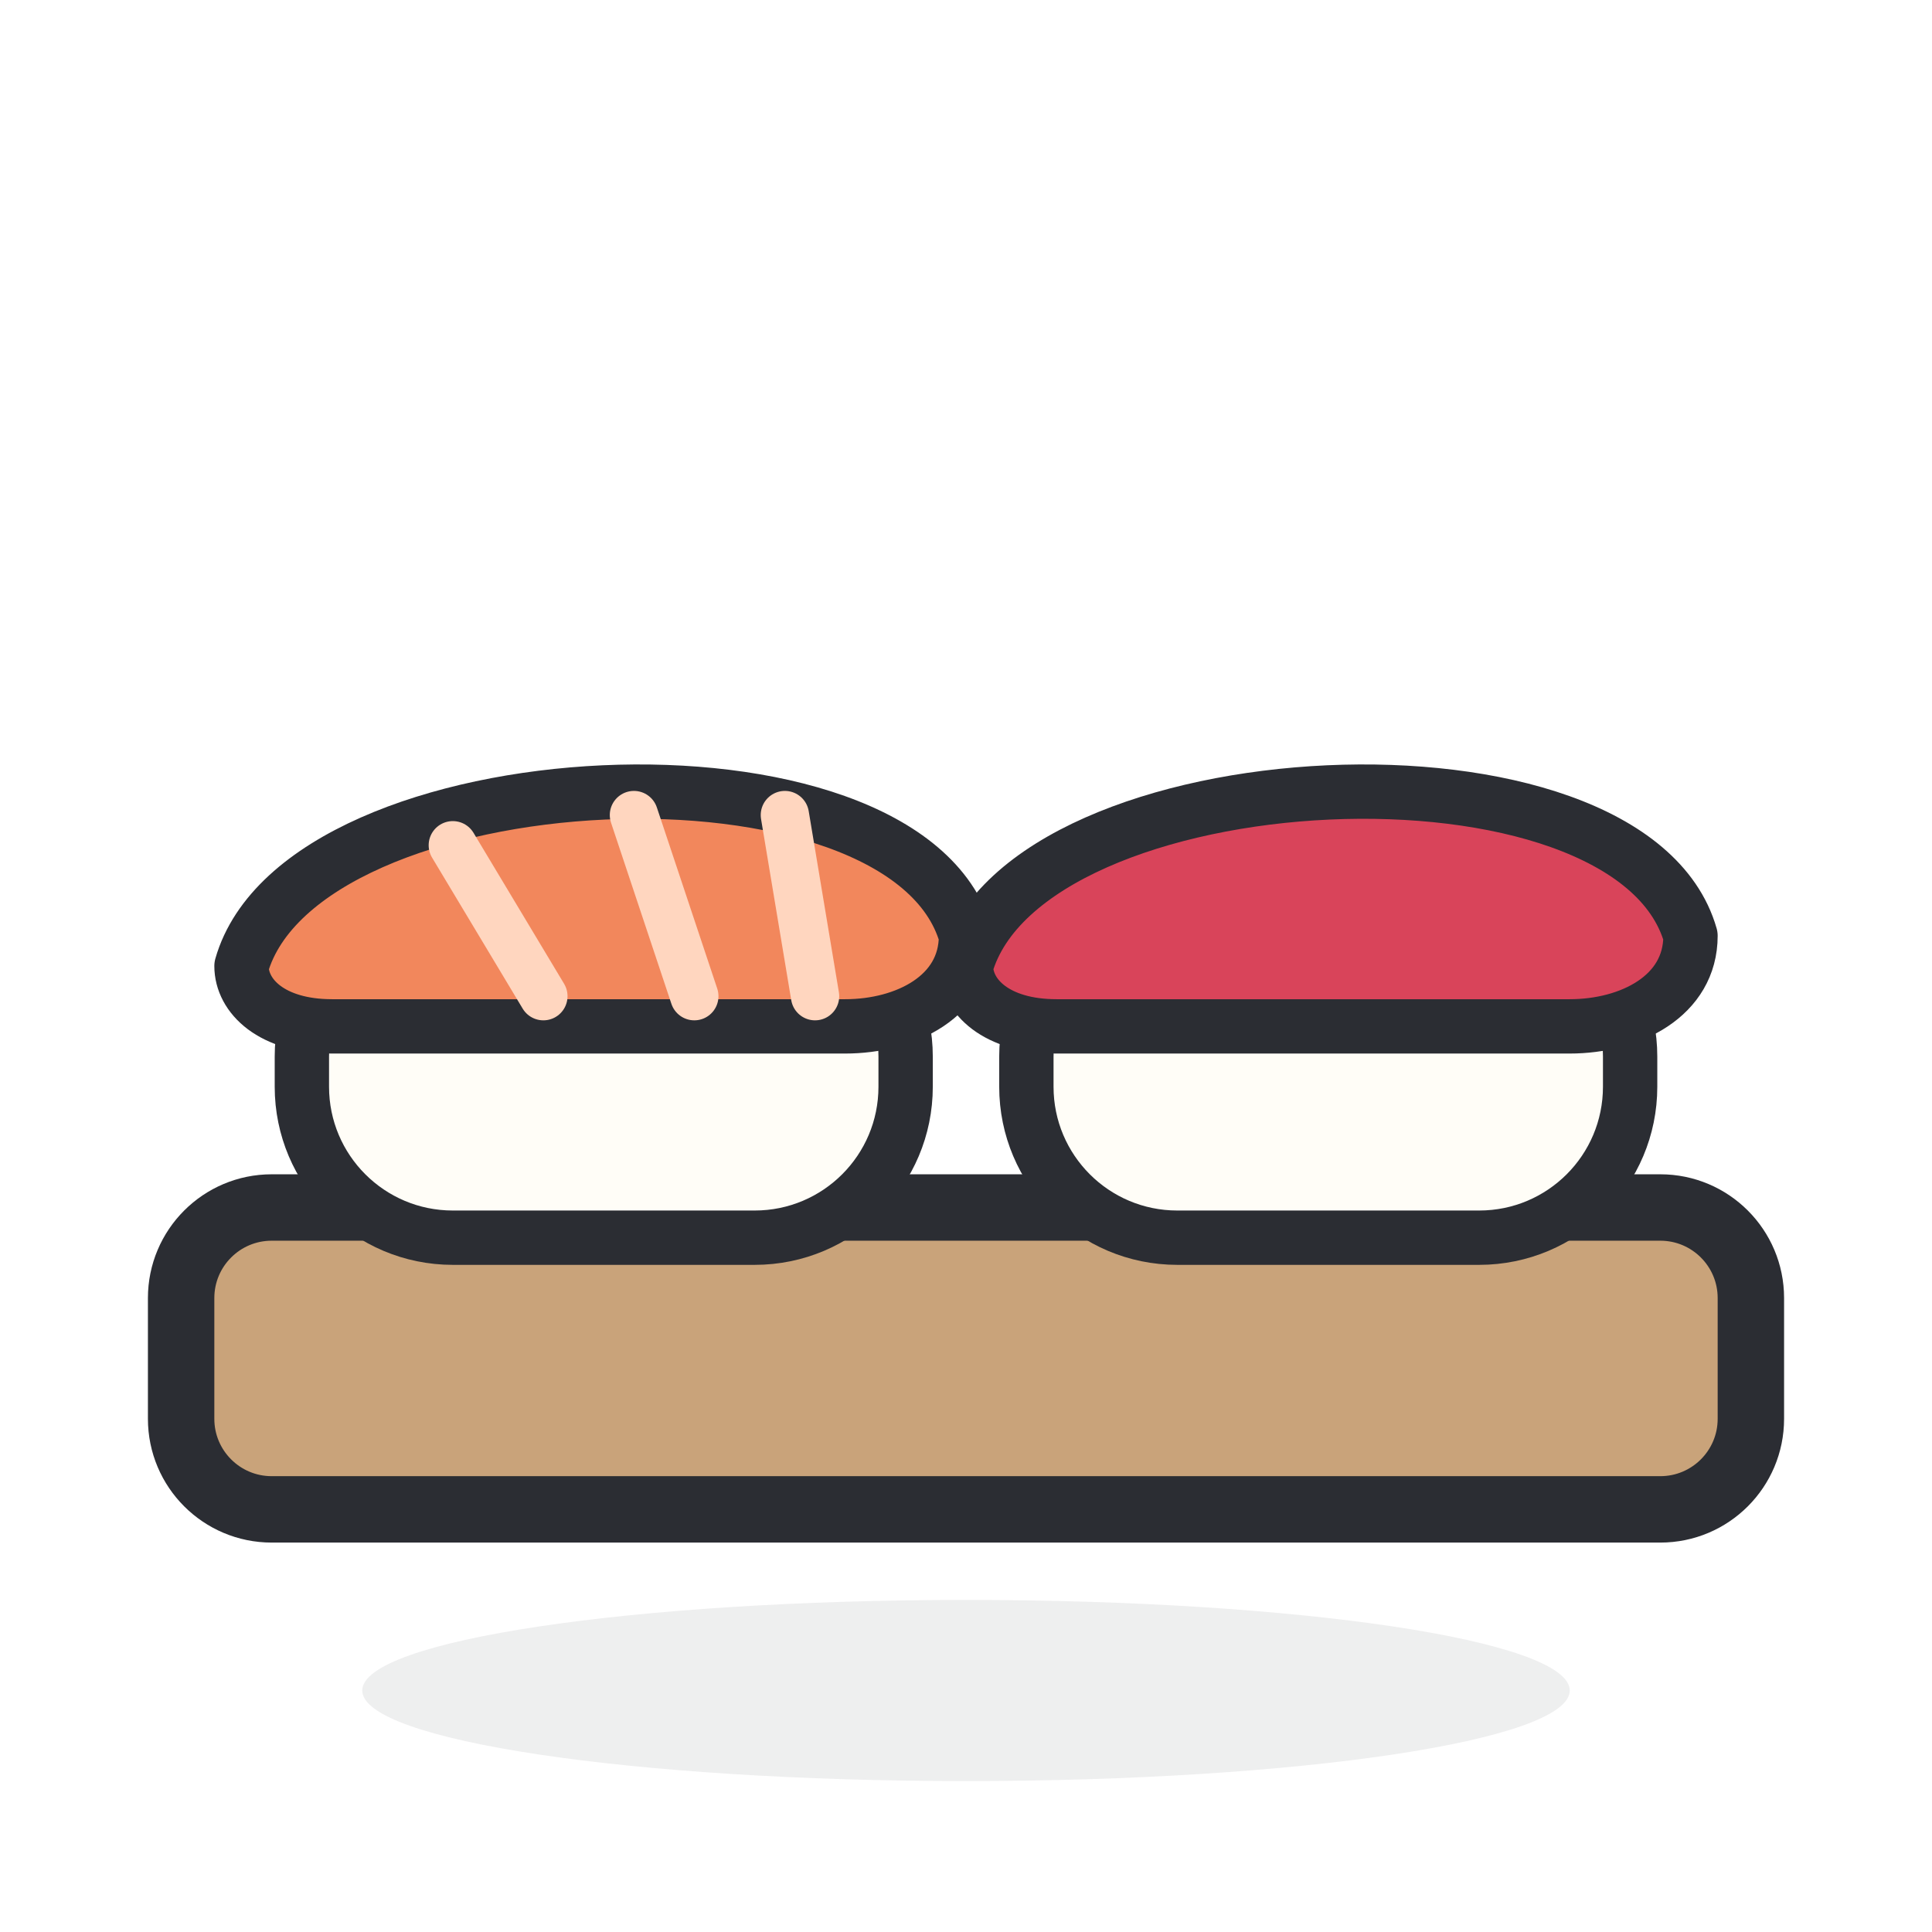
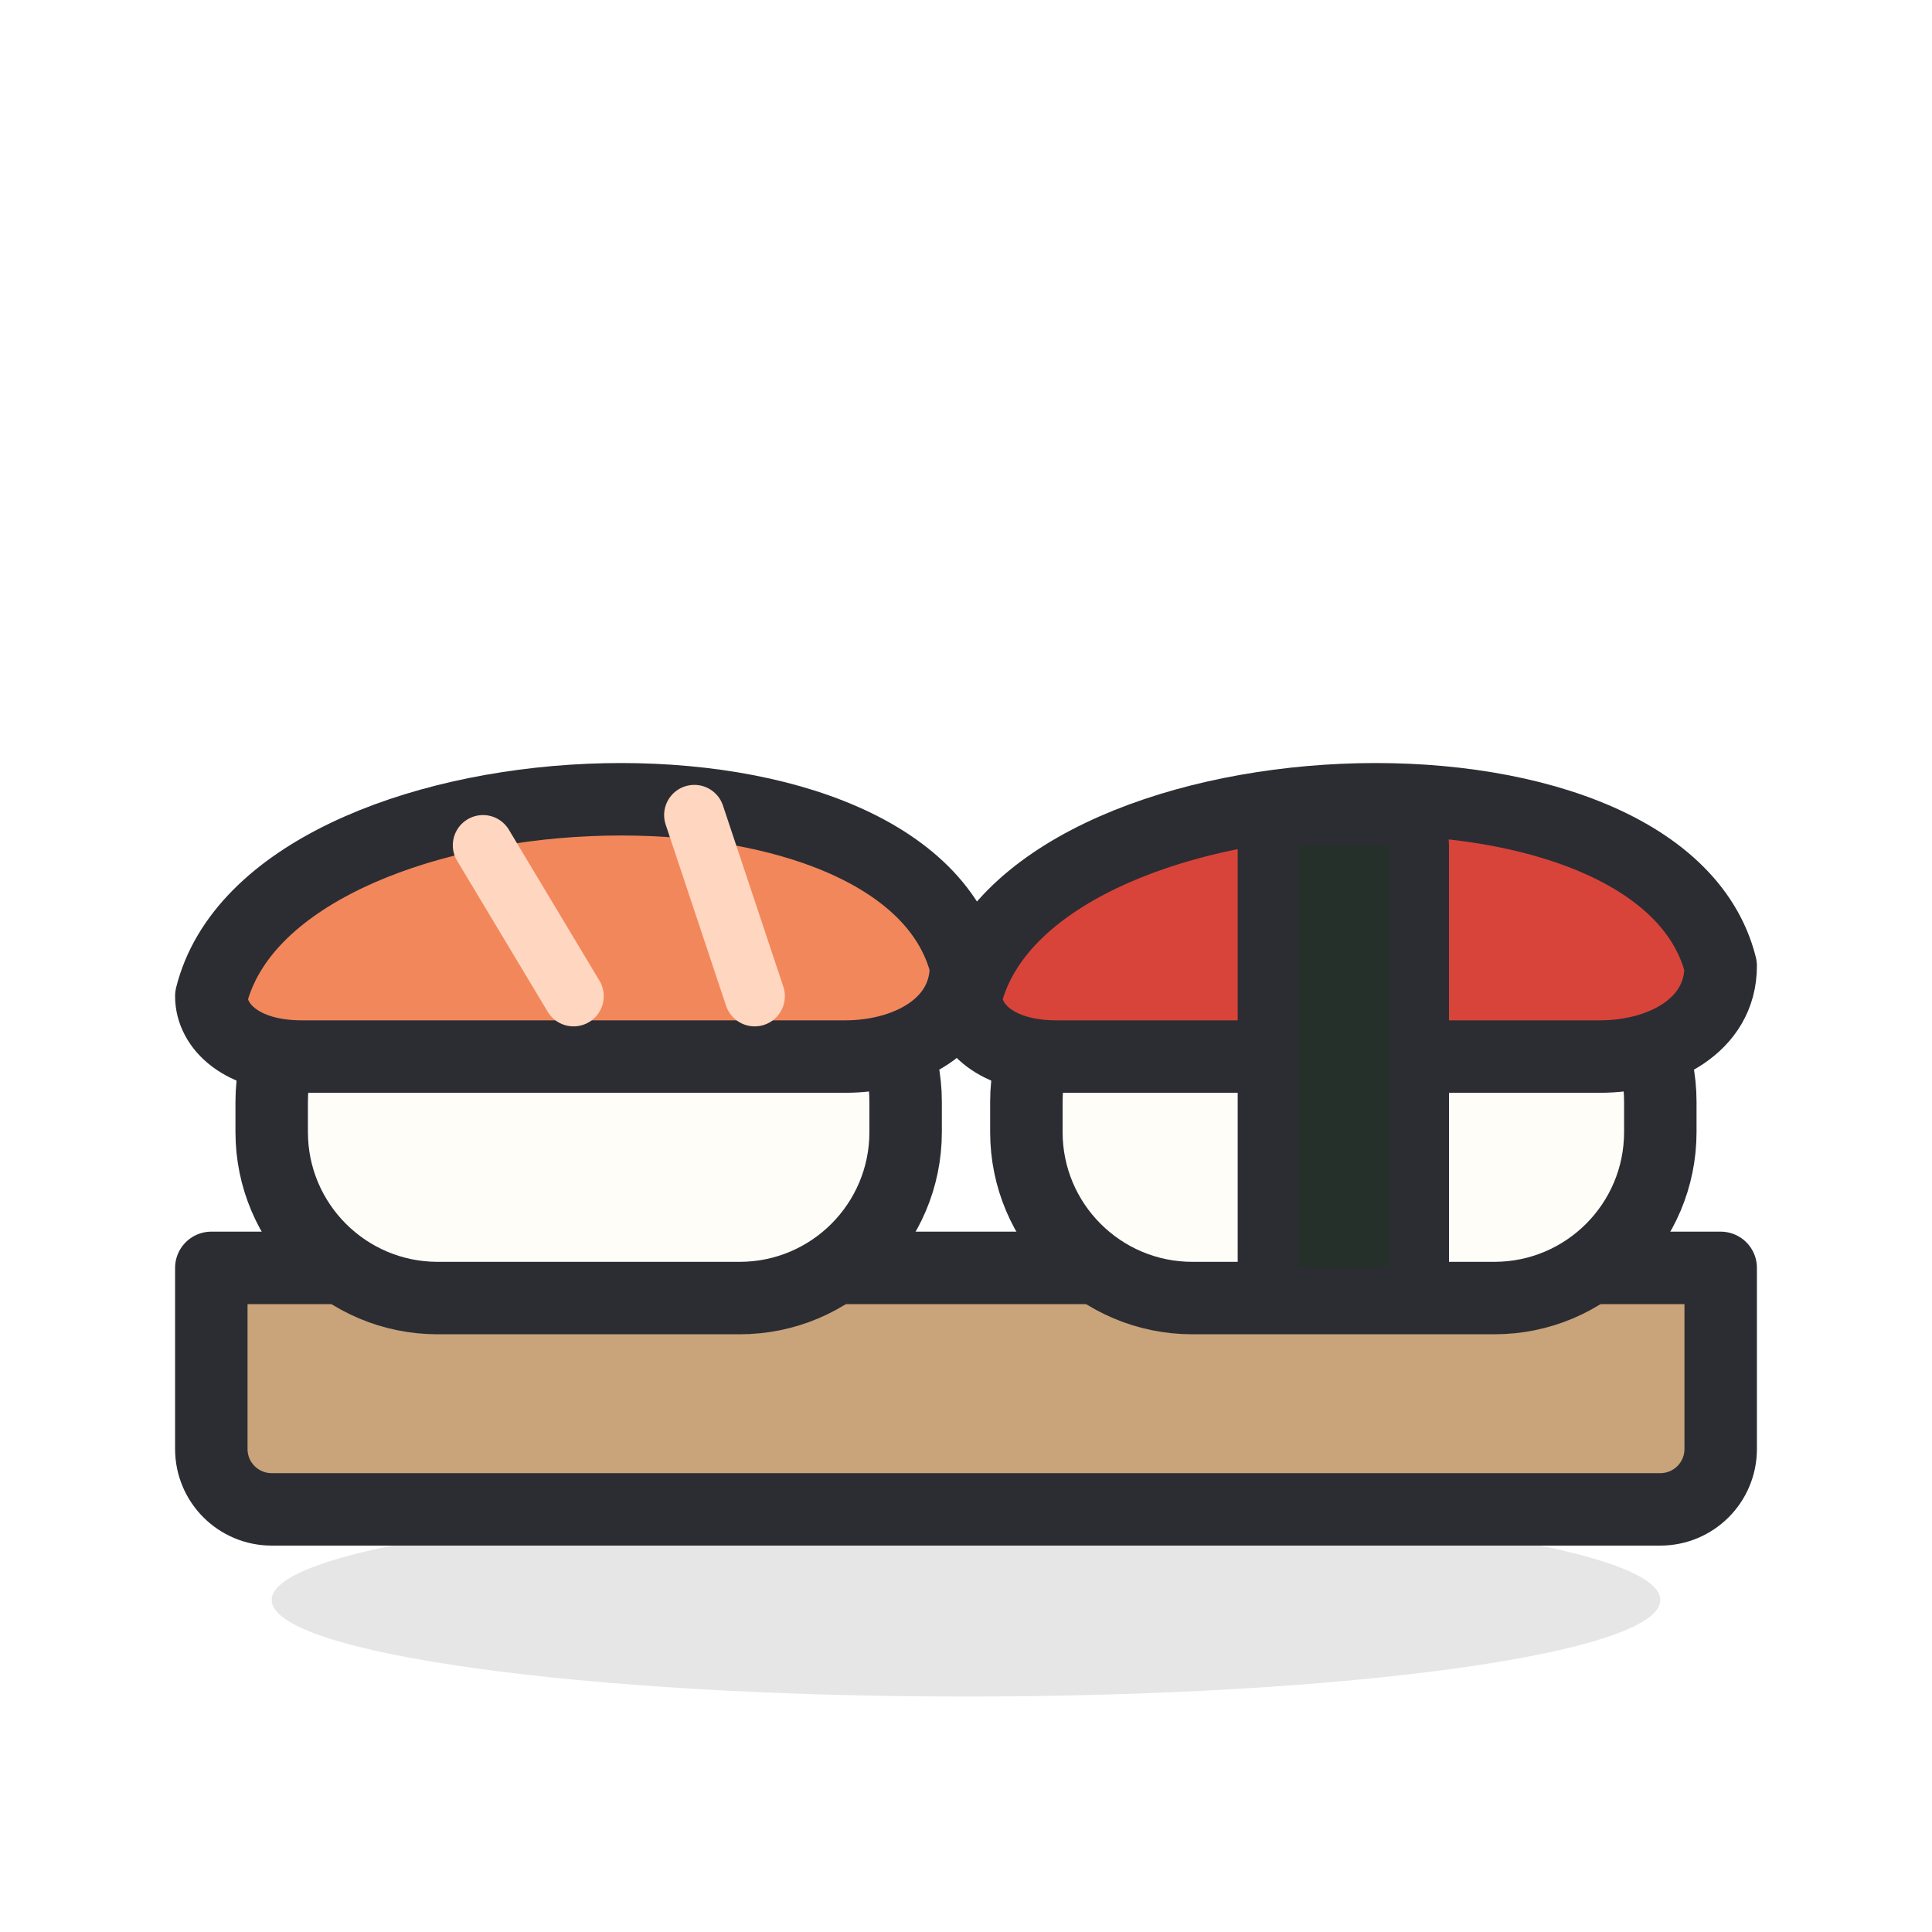
<svg xmlns="http://www.w3.org/2000/svg" viewBox="0 0 64 64">
-   <ellipse cx="32" cy="56" rx="20" ry="3" fill="#2b2d33" opacity=".08" />
-   <g fill="#c9a37a" stroke="#2b2d33" stroke-width="2.2" stroke-linejoin="round" stroke-linecap="round">
-     <rect x="6" y="40" width="52" height="10" rx="3" />
+   <ellipse cx="32" cy="53" rx="23" ry="3.2" fill="#2b2d33" opacity=".12" />
+   <g fill="#c9a37a" stroke="#2b2d33" stroke-width="2.4" stroke-linejoin="round" stroke-linecap="round">
+     <path d="M7 42h50v6a2 2 0 0 1-2 2H9a2 2 0 0 1-2-2z" />
  </g>
-   <g fill="#fffdf7" stroke="#2b2d33" stroke-width="1.8" stroke-linejoin="round" stroke-linecap="round">
-     <rect x="10" y="30" width="20" height="11" rx="5" />
-     <rect x="34" y="30" width="20" height="11" rx="5" />
+   <g fill="#fffdf7" stroke="#2b2d33" stroke-width="2.4" stroke-linejoin="round" stroke-linecap="round">
+     <rect x="9" y="31" width="21" height="12" rx="5.5" />
+     <rect x="34" y="31" width="21" height="12" rx="5.5" />
  </g>
-   <g fill="#f2875c" stroke="#2b2d33" stroke-width="1.8" stroke-linejoin="round" stroke-linecap="round">
-     <path d="M8 32c2-7 22-8 24-1 0 2-2 3-4 3H11c-2 0-3-1-3-2z" />
+   <g fill="#f2875c" stroke="#2b2d33" stroke-width="2.4" stroke-linejoin="round" stroke-linecap="round">
+     <path d="M7 33c2-8 23-9 25-1 0 2-2 3-4 3H10c-2 0-3-1-3-2z" />
  </g>
-   <g fill="#d9445a" stroke="#2b2d33" stroke-width="1.8" stroke-linejoin="round" stroke-linecap="round">
-     <path d="M32 32c2-7 22-8 24-1 0 2-2 3-4 3H35c-2 0-3-1-3-2z" />
+   <g fill="none" stroke="#ffd6bf" stroke-width="2.0" stroke-linecap="round" stroke-linejoin="round">
+     <path d="M16 28l3 5M23 27l2 6" />
  </g>
-   <g fill="none" stroke="#ffd6bf" stroke-width="1.6" stroke-linecap="round" stroke-linejoin="round">
-     <path d="M15 28l3 5M21 27l2 6M26 27l1 6" />
+   <g fill="#d9443a" stroke="#2b2d33" stroke-width="2.4" stroke-linejoin="round" stroke-linecap="round">
+     <path d="M32 33c2-8 23-9 25-1 0 2-2 3-4 3H35c-2 0-3-1-3-2z" />
+   </g>
+   <g fill="#26302a" stroke="#2b2d33" stroke-width="2.0" stroke-linejoin="round" stroke-linecap="round">
+     <rect x="42" y="27" width="5" height="16" rx="1" />
  </g>
</svg>
